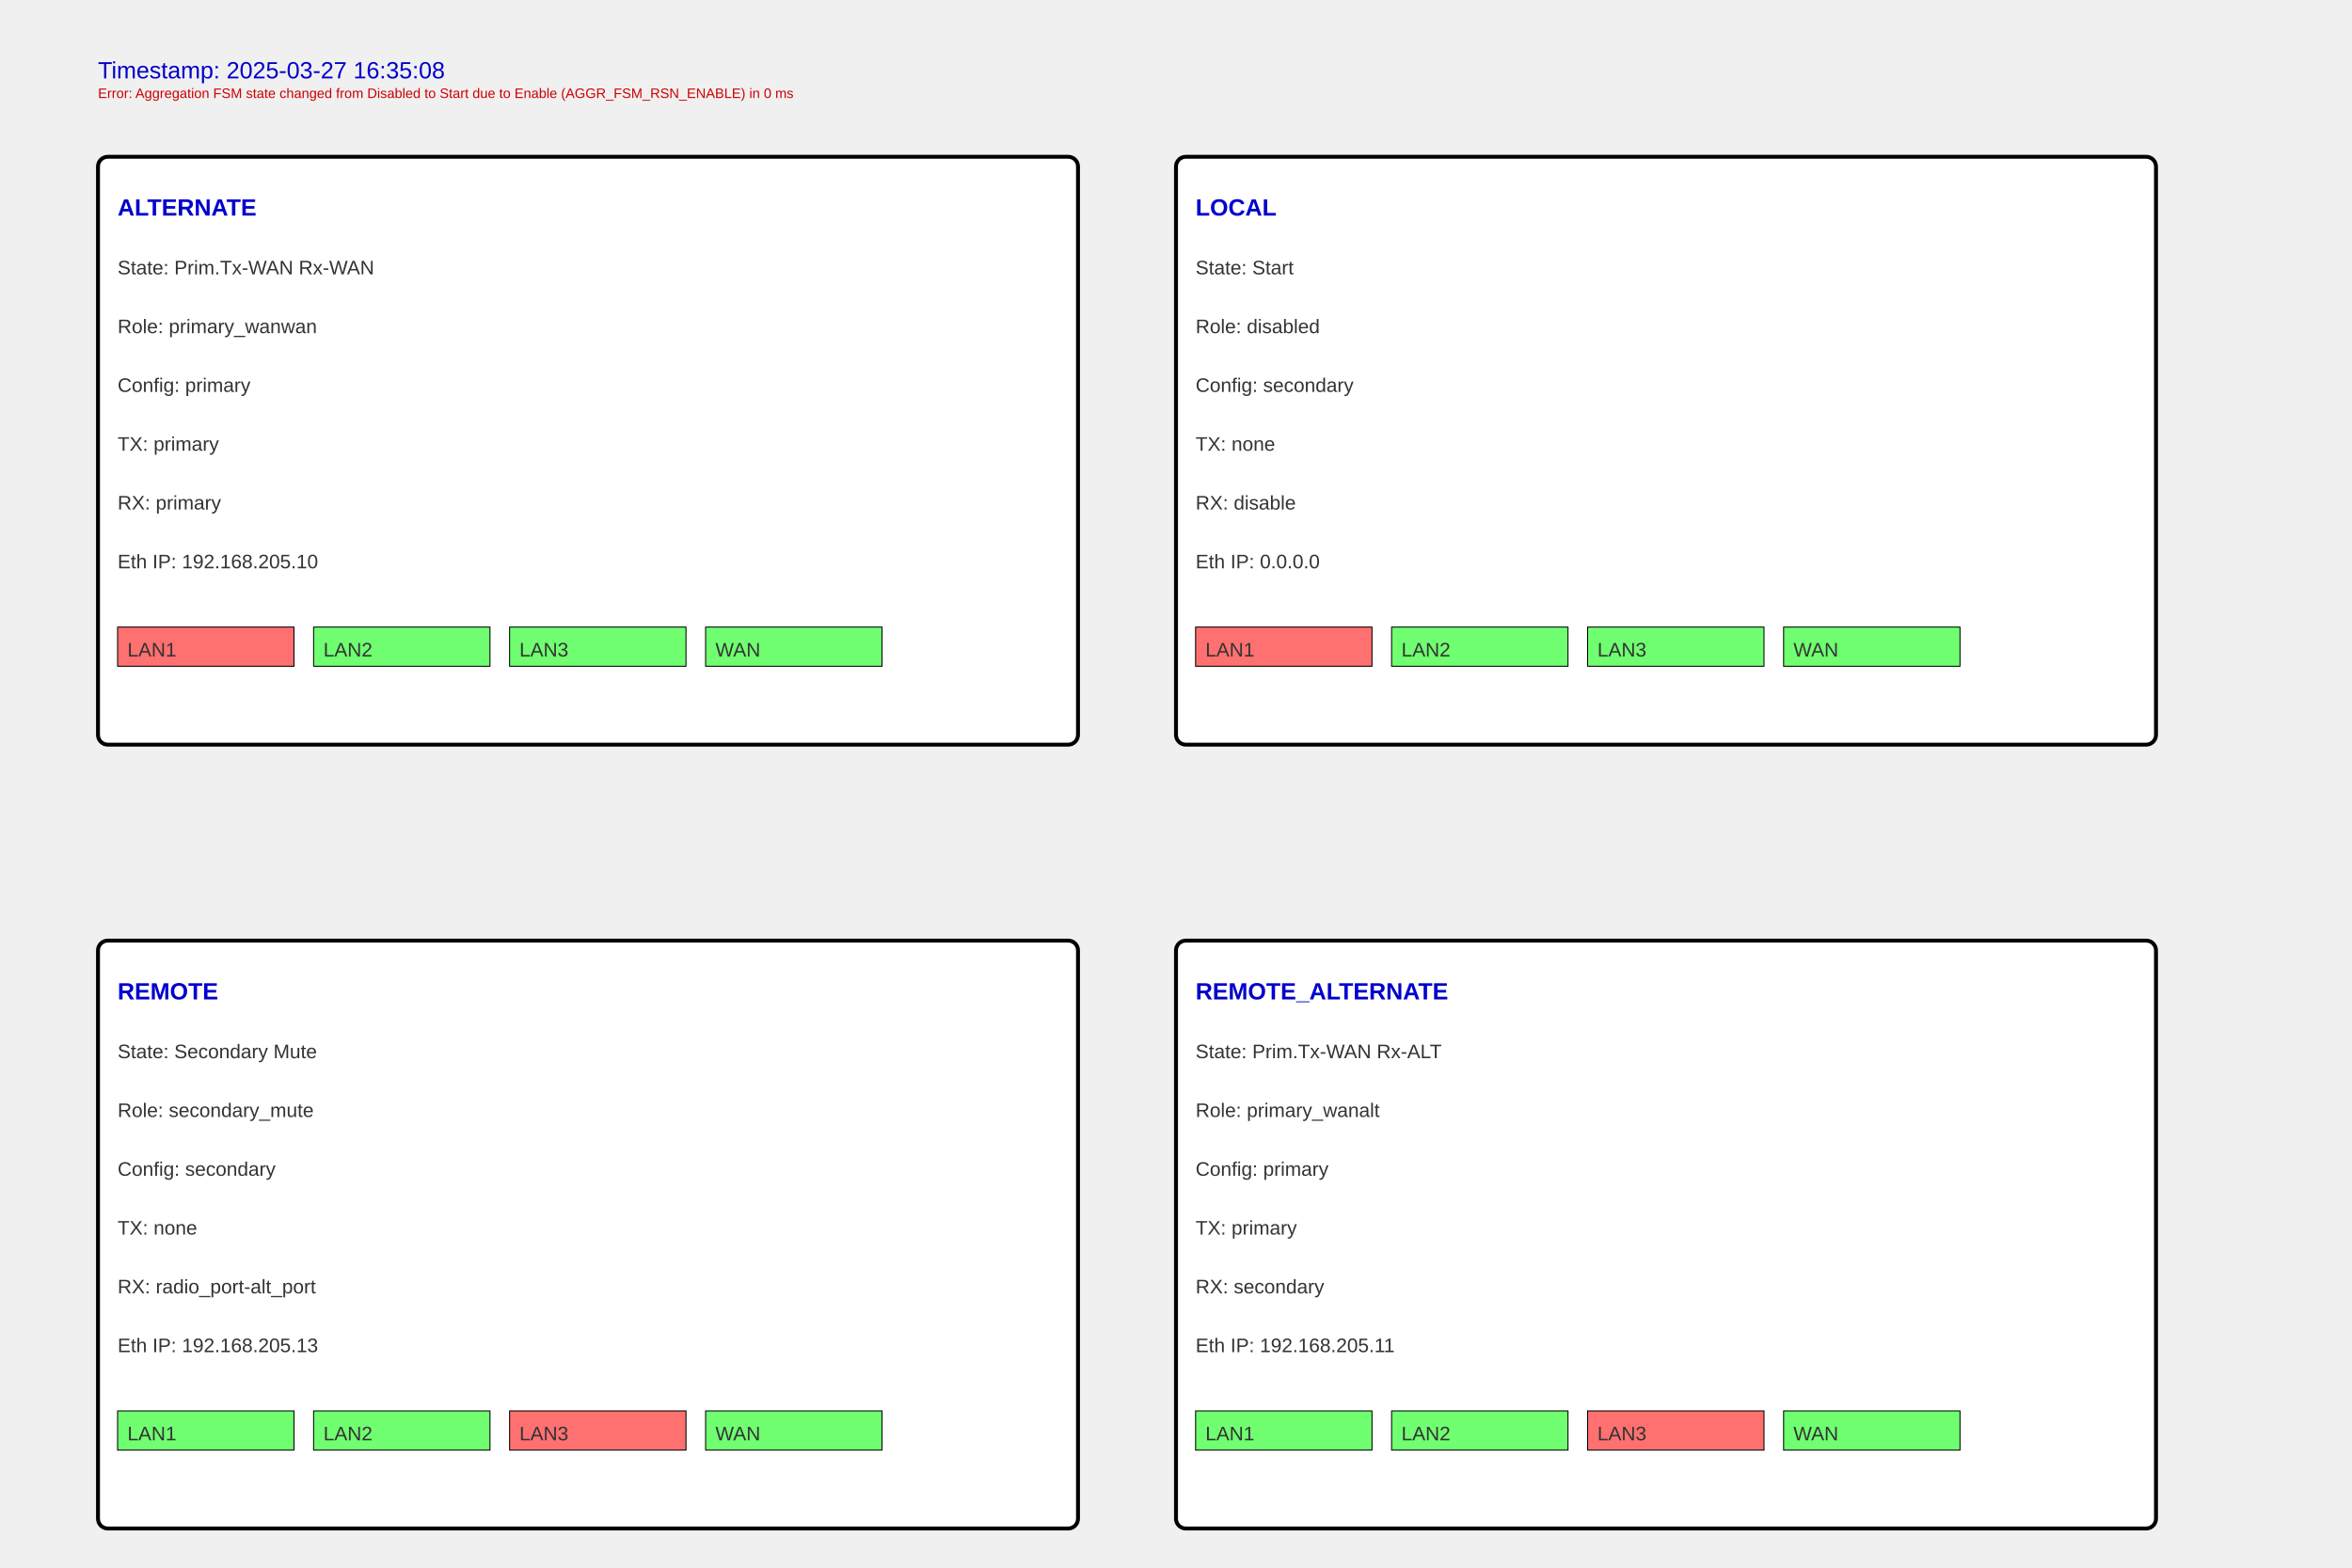
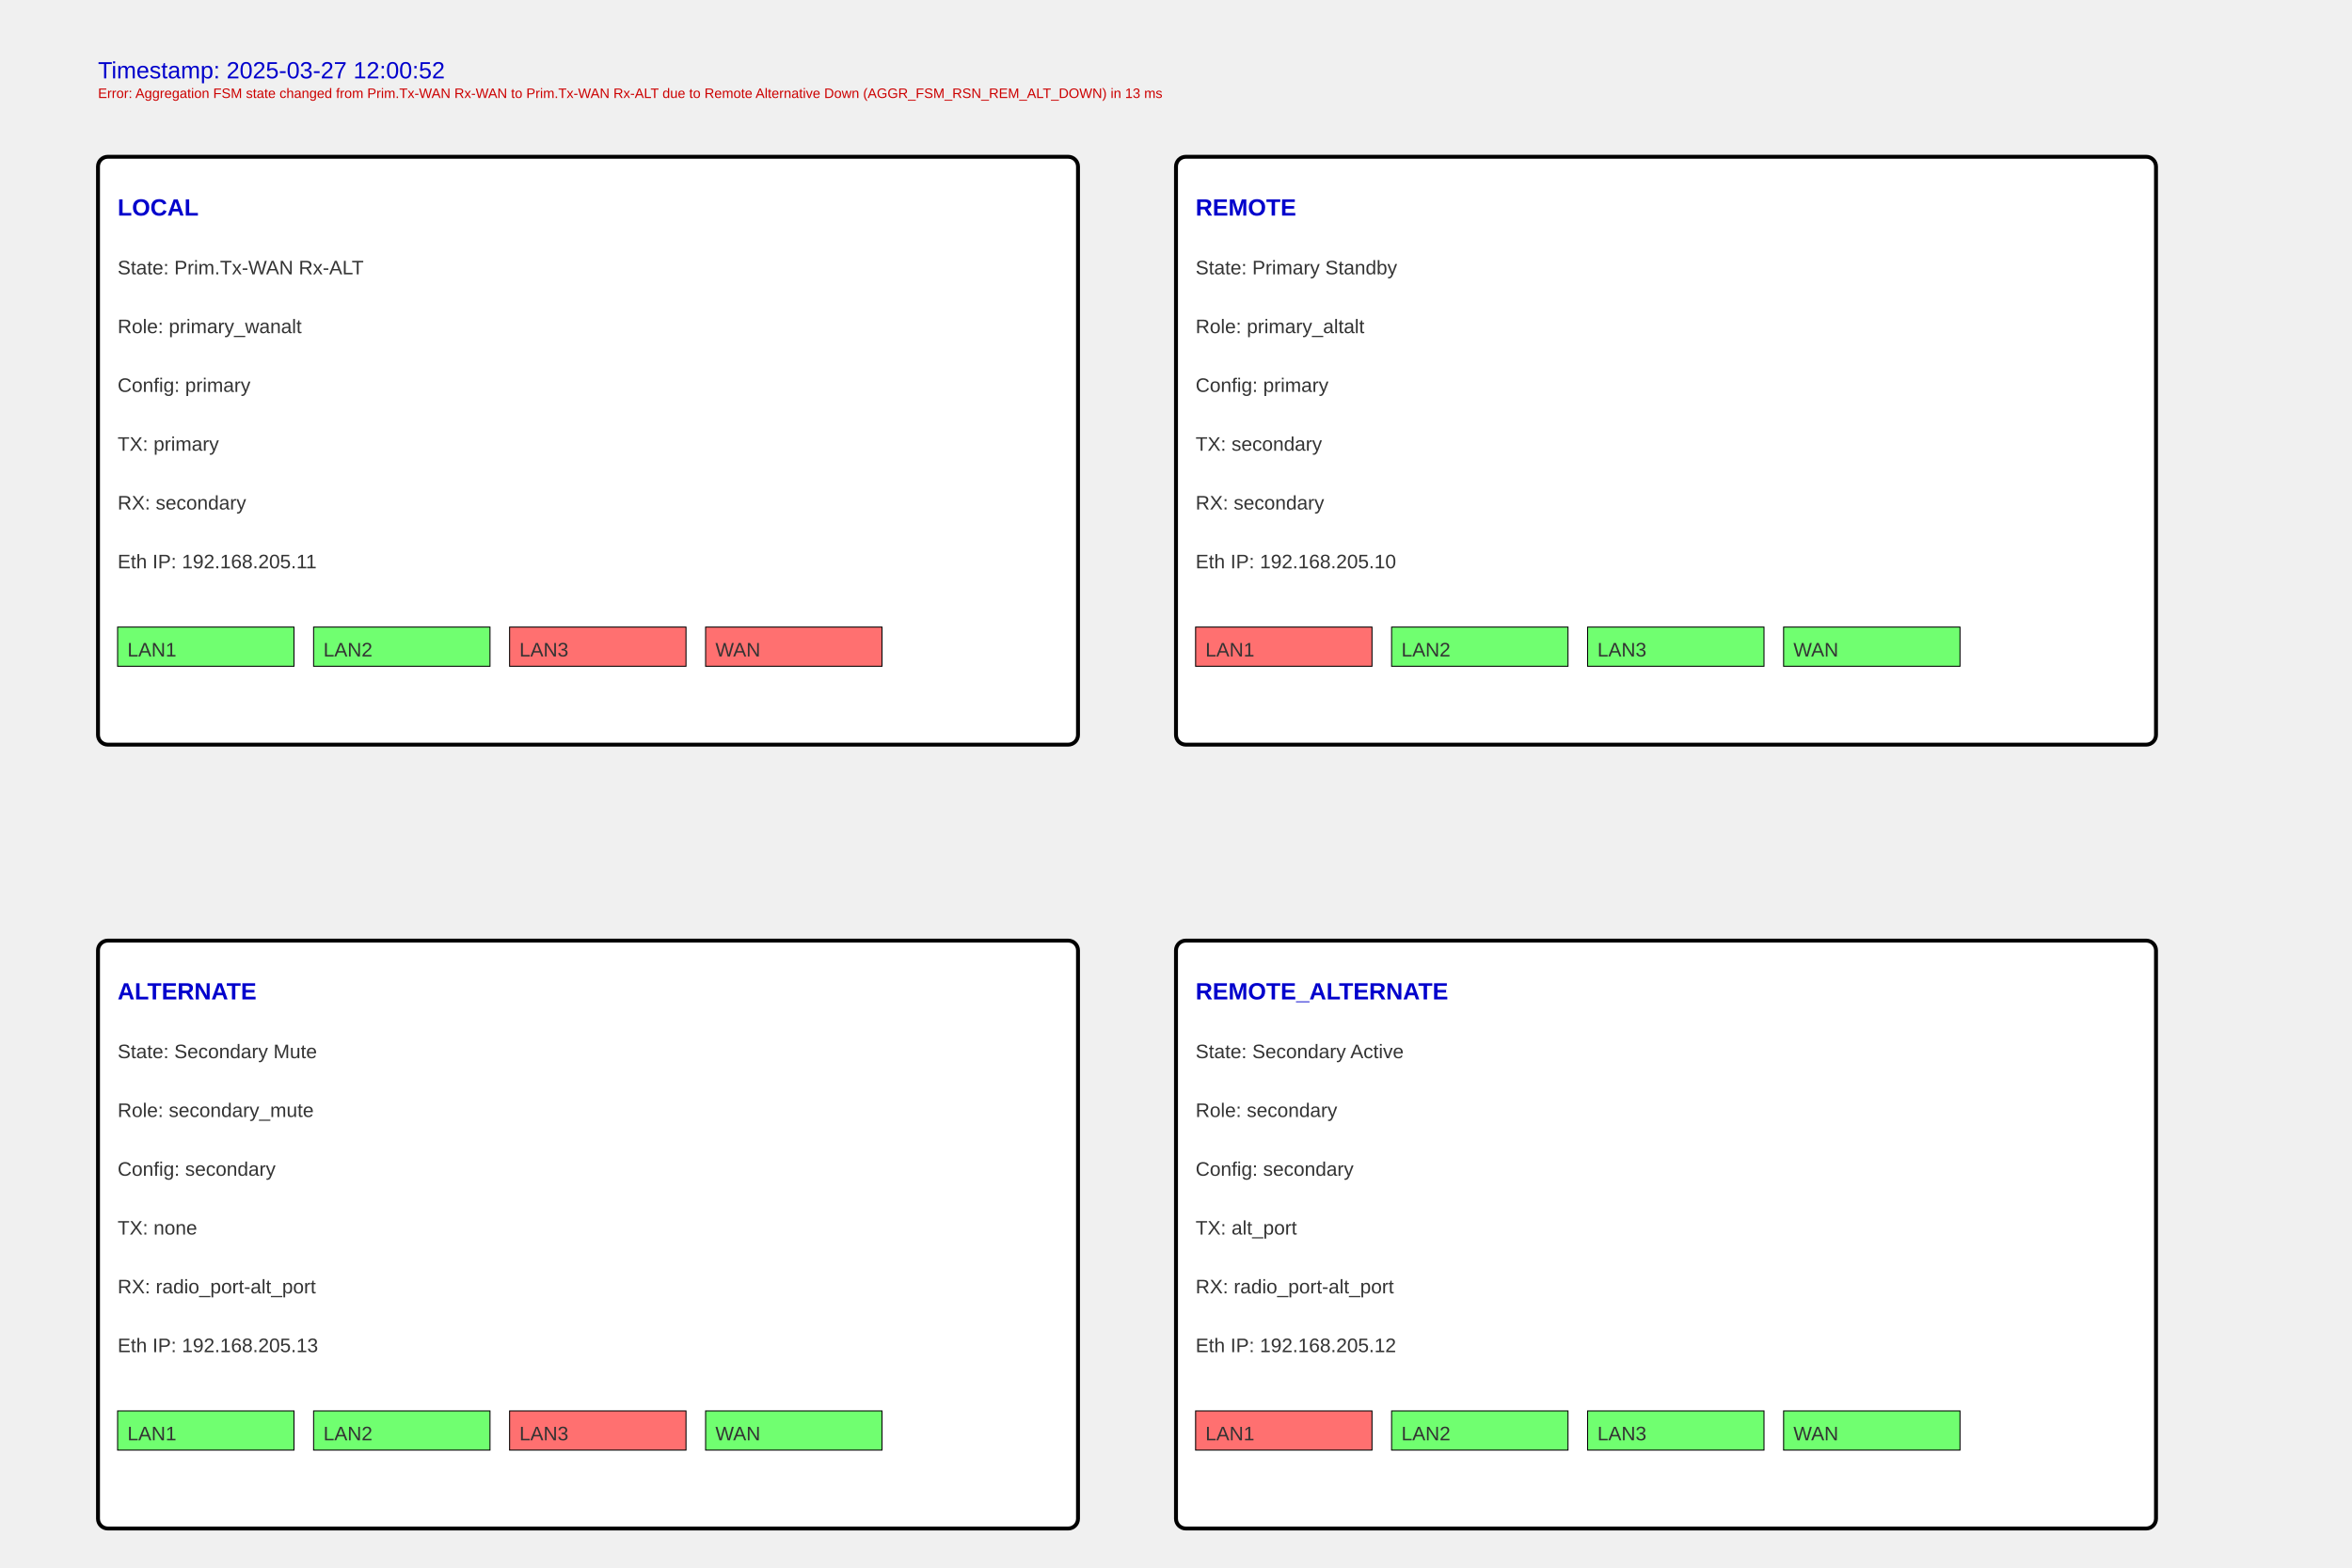
<svg xmlns="http://www.w3.org/2000/svg" width="1200" height="800">
  <style>
  .node { fill: #ffffff; stroke: #000000; stroke-width: 2; }
  .label { font: 10px Arial; fill: #333333; }
  .error { font: 7px Arial; fill: #cc0000; }
  .timestamp { font: 12px Arial; fill: #0000cc; }
  .section-label { font: 12px Arial; font-weight: bold; fill: #0000cc; }
</style>
-   <text class="timestamp" x="50" y="40">Timestamp: 2025-03-27 16:35:08</text>
-   <text class="error" x="50" y="50">Error: Aggregation FSM state changed from Disabled to Start due to Enable (AGGR_FSM_RSN_ENABLE) in 0 ms</text>
+   <text class="timestamp" x="50" y="40">Timestamp: 2025-03-27 12:00:52</text>
+   <text class="error" x="50" y="50">Error: Aggregation FSM state changed from Prim.Tx-WAN Rx-WAN to Prim.Tx-WAN Rx-ALT due to Remote Alternative Down (AGGR_FSM_RSN_REM_ALT_DOWN) in 13 ms</text>
  <rect class="node" x="50" y="80" width="500" height="300" rx="5" ry="5" />
-   <text class="section-label" x="60" y="110">ALTERNATE</text>
-   <text class="label" x="60" y="140">State: Prim.Tx-WAN Rx-WAN</text>
-   <text class="label" x="60" y="170">Role: primary_wanwan</text>
+   <text class="section-label" x="60" y="110">LOCAL</text>
+   <text class="label" x="60" y="140">State: Prim.Tx-WAN Rx-ALT</text>
+   <text class="label" x="60" y="170">Role: primary_wanalt</text>
  <text class="label" x="60" y="200">Config: primary</text>
  <text class="label" x="60" y="230">TX: primary</text>
-   <text class="label" x="60" y="260">RX: primary</text>
-   <text class="label" x="60" y="290">Eth IP: 192.168.205.10</text>
-   <rect x="60" y="320" width="90" height="20" fill="#ff7070" stroke="black" stroke-width="0.5" />
+   <text class="label" x="60" y="260">RX: secondary</text>
+   <text class="label" x="60" y="290">Eth IP: 192.168.205.11</text>
+   <rect x="60" y="320" width="90" height="20" fill="#70ff70" stroke="black" stroke-width="0.5" />
  <text class="label" x="65" y="335">LAN1</text>
  <rect x="160" y="320" width="90" height="20" fill="#70ff70" stroke="black" stroke-width="0.5" />
  <text class="label" x="165" y="335">LAN2</text>
-   <rect x="260" y="320" width="90" height="20" fill="#70ff70" stroke="black" stroke-width="0.5" />
+   <rect x="260" y="320" width="90" height="20" fill="#ff7070" stroke="black" stroke-width="0.5" />
  <text class="label" x="265" y="335">LAN3</text>
-   <rect x="360" y="320" width="90" height="20" fill="#70ff70" stroke="black" stroke-width="0.5" />
+   <rect x="360" y="320" width="90" height="20" fill="#ff7070" stroke="black" stroke-width="0.5" />
  <text class="label" x="365" y="335">WAN</text>
  <rect class="node" x="600" y="80" width="500" height="300" rx="5" ry="5" />
-   <text class="section-label" x="610" y="110">LOCAL</text>
-   <text class="label" x="610" y="140">State: Start</text>
-   <text class="label" x="610" y="170">Role: disabled</text>
-   <text class="label" x="610" y="200">Config: secondary</text>
-   <text class="label" x="610" y="230">TX: none</text>
-   <text class="label" x="610" y="260">RX: disable</text>
-   <text class="label" x="610" y="290">Eth IP: 0.0.0.0</text>
+   <text class="section-label" x="610" y="110">REMOTE</text>
+   <text class="label" x="610" y="140">State: Primary Standby</text>
+   <text class="label" x="610" y="170">Role: primary_altalt</text>
+   <text class="label" x="610" y="200">Config: primary</text>
+   <text class="label" x="610" y="230">TX: secondary</text>
+   <text class="label" x="610" y="260">RX: secondary</text>
+   <text class="label" x="610" y="290">Eth IP: 192.168.205.10</text>
  <rect x="610" y="320" width="90" height="20" fill="#ff7070" stroke="black" stroke-width="0.5" />
  <text class="label" x="615" y="335">LAN1</text>
  <rect x="710" y="320" width="90" height="20" fill="#70ff70" stroke="black" stroke-width="0.5" />
  <text class="label" x="715" y="335">LAN2</text>
  <rect x="810" y="320" width="90" height="20" fill="#70ff70" stroke="black" stroke-width="0.5" />
  <text class="label" x="815" y="335">LAN3</text>
  <rect x="910" y="320" width="90" height="20" fill="#70ff70" stroke="black" stroke-width="0.5" />
  <text class="label" x="915" y="335">WAN</text>
  <rect class="node" x="50" y="480" width="500" height="300" rx="5" ry="5" />
-   <text class="section-label" x="60" y="510">REMOTE</text>
+   <text class="section-label" x="60" y="510">ALTERNATE</text>
  <text class="label" x="60" y="540">State: Secondary Mute</text>
  <text class="label" x="60" y="570">Role: secondary_mute</text>
  <text class="label" x="60" y="600">Config: secondary</text>
  <text class="label" x="60" y="630">TX: none</text>
  <text class="label" x="60" y="660">RX: radio_port-alt_port</text>
  <text class="label" x="60" y="690">Eth IP: 192.168.205.13</text>
  <rect x="60" y="720" width="90" height="20" fill="#70ff70" stroke="black" stroke-width="0.5" />
  <text class="label" x="65" y="735">LAN1</text>
  <rect x="160" y="720" width="90" height="20" fill="#70ff70" stroke="black" stroke-width="0.5" />
  <text class="label" x="165" y="735">LAN2</text>
  <rect x="260" y="720" width="90" height="20" fill="#ff7070" stroke="black" stroke-width="0.5" />
  <text class="label" x="265" y="735">LAN3</text>
  <rect x="360" y="720" width="90" height="20" fill="#70ff70" stroke="black" stroke-width="0.5" />
  <text class="label" x="365" y="735">WAN</text>
  <rect class="node" x="600" y="480" width="500" height="300" rx="5" ry="5" />
  <text class="section-label" x="610" y="510">REMOTE_ALTERNATE</text>
-   <text class="label" x="610" y="540">State: Prim.Tx-WAN Rx-ALT</text>
-   <text class="label" x="610" y="570">Role: primary_wanalt</text>
-   <text class="label" x="610" y="600">Config: primary</text>
-   <text class="label" x="610" y="630">TX: primary</text>
-   <text class="label" x="610" y="660">RX: secondary</text>
-   <text class="label" x="610" y="690">Eth IP: 192.168.205.11</text>
-   <rect x="610" y="720" width="90" height="20" fill="#70ff70" stroke="black" stroke-width="0.5" />
+   <text class="label" x="610" y="540">State: Secondary Active</text>
+   <text class="label" x="610" y="570">Role: secondary</text>
+   <text class="label" x="610" y="600">Config: secondary</text>
+   <text class="label" x="610" y="630">TX: alt_port</text>
+   <text class="label" x="610" y="660">RX: radio_port-alt_port</text>
+   <text class="label" x="610" y="690">Eth IP: 192.168.205.12</text>
+   <rect x="610" y="720" width="90" height="20" fill="#ff7070" stroke="black" stroke-width="0.5" />
  <text class="label" x="615" y="735">LAN1</text>
  <rect x="710" y="720" width="90" height="20" fill="#70ff70" stroke="black" stroke-width="0.5" />
  <text class="label" x="715" y="735">LAN2</text>
-   <rect x="810" y="720" width="90" height="20" fill="#ff7070" stroke="black" stroke-width="0.5" />
+   <rect x="810" y="720" width="90" height="20" fill="#70ff70" stroke="black" stroke-width="0.5" />
  <text class="label" x="815" y="735">LAN3</text>
  <rect x="910" y="720" width="90" height="20" fill="#70ff70" stroke="black" stroke-width="0.5" />
  <text class="label" x="915" y="735">WAN</text>
</svg>
